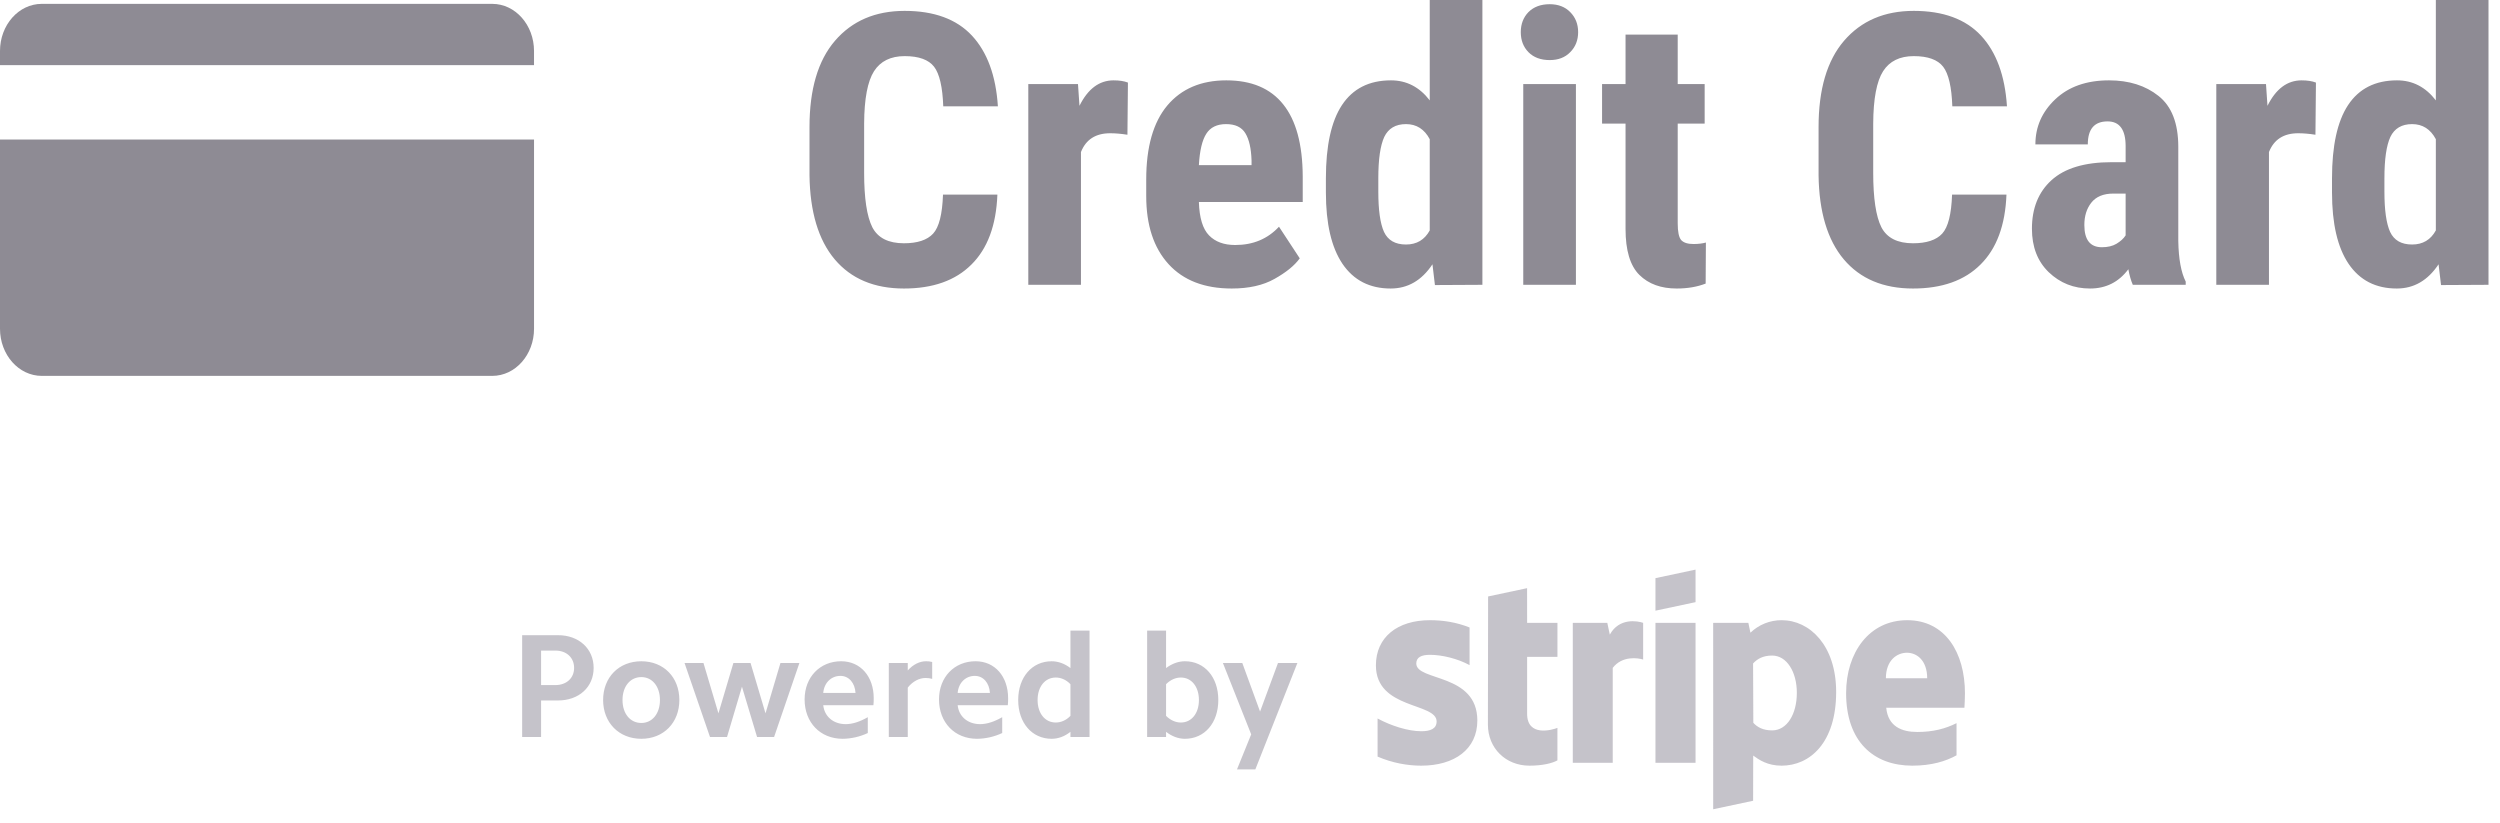
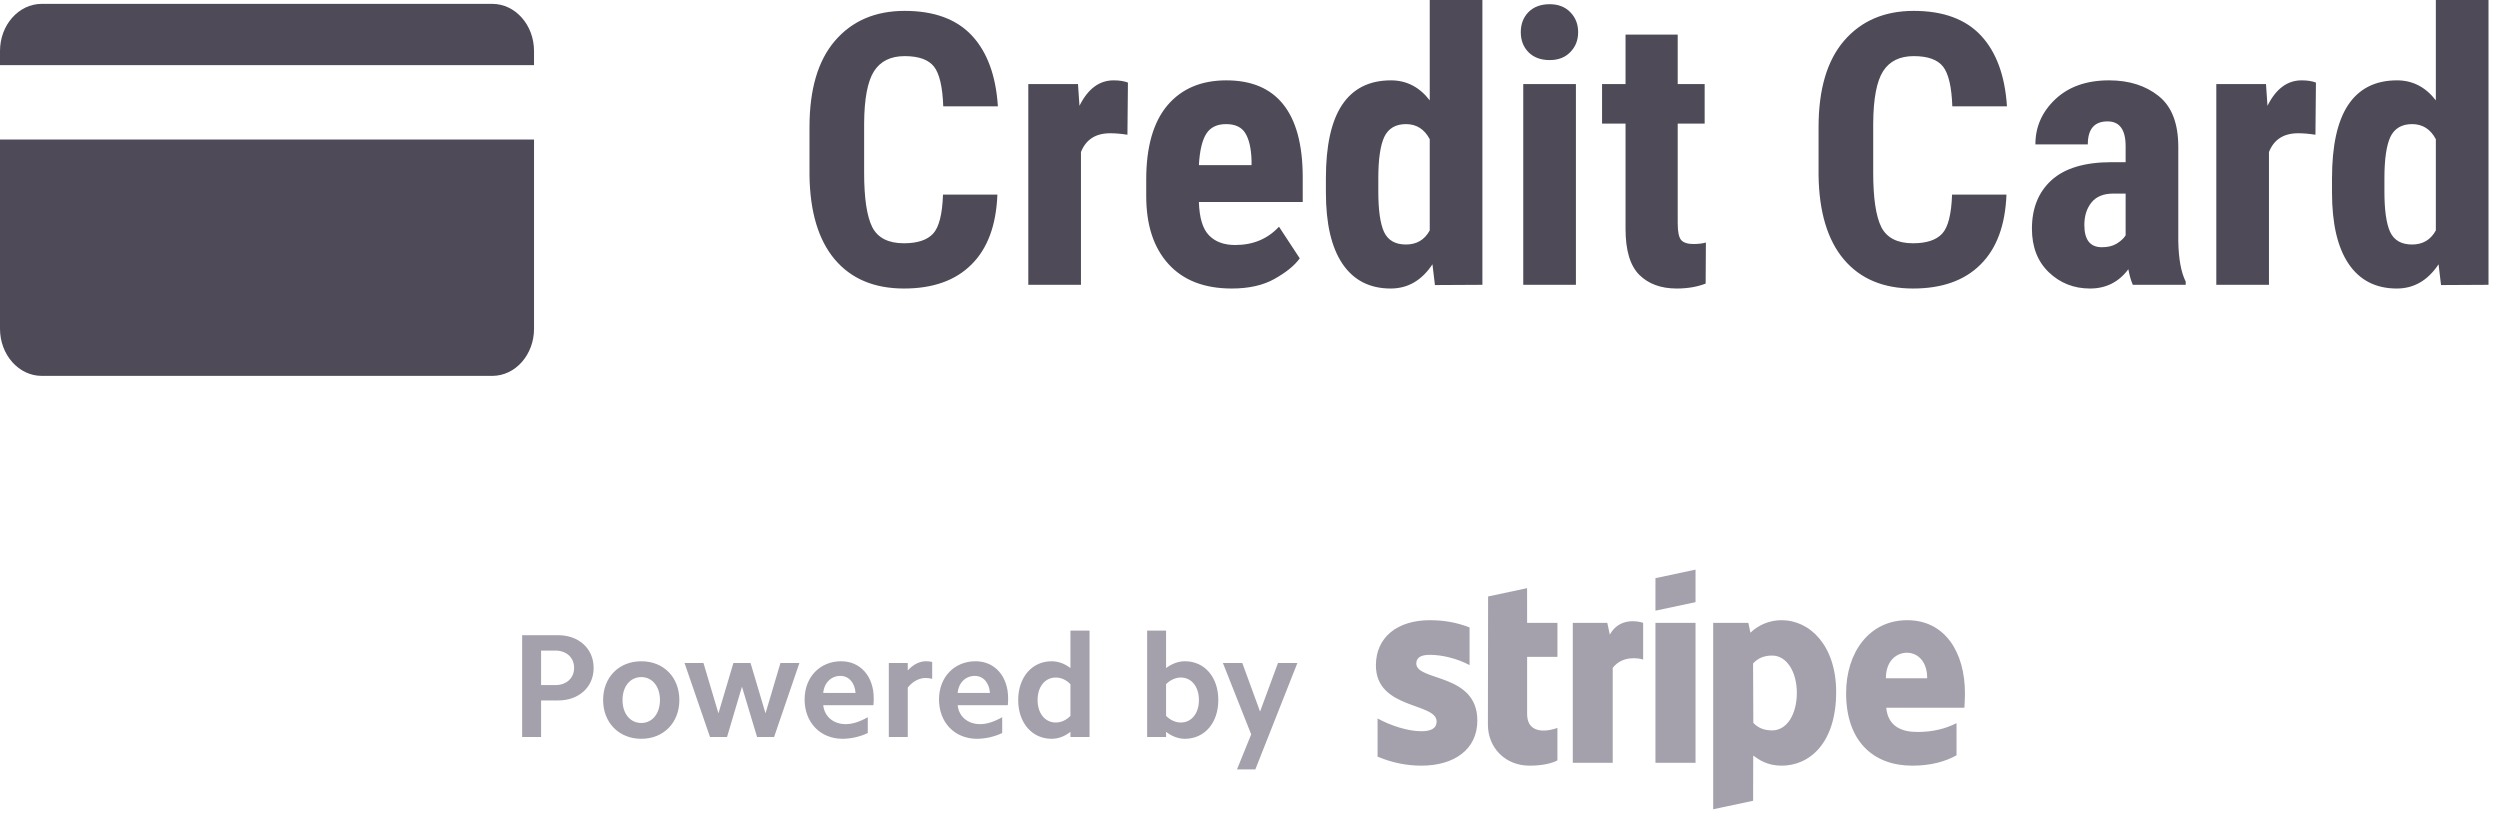
<svg xmlns="http://www.w3.org/2000/svg" width="158" height="52" viewBox="0 0 158 52">
-   <g fill="none" fill-rule="evenodd" opacity=".64">
+   <g fill="none" fill-rule="evenodd">
    <g fill="#A5A1AC">
      <path d="M79.337 48.628h-1.16l.898-2.216-1.787-4.509h1.226l1.122 3.069 1.132-3.069h1.226l-2.657 6.725zm-4.453-1.936c-.402 0-.815-.149-1.188-.44v.328h-1.197v-6.726h1.197v2.367c.373-.28.786-.43 1.188-.43 1.253 0 2.113 1.01 2.113 2.45 0 1.44-.86 2.451-2.113 2.451zm-.253-3.872c-.327 0-.655.14-.935.42v2.003c.28.28.608.42.935.42.674 0 1.141-.58 1.141-1.421 0-.842-.467-1.422-1.14-1.422zm-6.98 3.432c-.364.291-.775.44-1.187.44-1.244 0-2.114-1.01-2.114-2.45 0-1.441.87-2.45 2.114-2.45.412 0 .823.148 1.188.43v-2.368h1.207v6.726h-1.207v-.328zm0-3.011c-.27-.281-.598-.421-.925-.421-.683 0-1.15.58-1.15 1.422s.467 1.421 1.15 1.421c.327 0 .654-.14.926-.42V43.24zm-7.127 1.328c.074.711.636 1.197 1.42 1.197.432 0 .908-.159 1.395-.44v1.002a3.82 3.82 0 0 1-1.59.364c-1.413 0-2.404-1.029-2.404-2.488 0-1.412.972-2.413 2.31-2.413 1.226 0 2.058.964 2.058 2.338 0 .131 0 .28-.019.44h-3.17zm1.085-1.853c-.58 0-1.03.432-1.085 1.077h2.039c-.038-.637-.42-1.077-.954-1.077zm-4.238.74v3.124h-1.198v-4.677h1.198v.468c.337-.375.748-.58 1.15-.58.131 0 .262.009.393.046v1.067a1.573 1.573 0 0 0-.42-.056c-.394 0-.815.215-1.123.608zm-5.342 1.113c.075.711.636 1.197 1.422 1.197.43 0 .907-.159 1.393-.44v1.002a3.827 3.827 0 0 1-1.59.364c-1.412 0-2.403-1.029-2.403-2.488 0-1.412.972-2.413 2.31-2.413 1.225 0 2.058.964 2.058 2.338 0 .131 0 .28-.019.44h-3.17zm1.085-1.853c-.58 0-1.029.432-1.085 1.077h2.04c-.038-.637-.422-1.077-.955-1.077zm-5.267 3.864l-.955-3.18-.944 3.18h-1.076l-1.609-4.677h1.197l.945 3.18.945-3.18h1.085l.945 3.18.944-3.18h1.198l-1.6 4.677h-1.075zm-7.316.112c-1.413 0-2.414-1.02-2.414-2.45 0-1.441 1.001-2.45 2.414-2.45 1.412 0 2.404 1.009 2.404 2.45 0 1.43-.992 2.45-2.404 2.45zm0-3.9c-.702 0-1.188.59-1.188 1.45s.486 1.45 1.188 1.45c.692 0 1.178-.59 1.178-1.45s-.486-1.45-1.178-1.45zm-5.258 1.477h-1.076v2.311H33v-6.436h2.273c1.31 0 2.245.852 2.245 2.068 0 1.216-.935 2.057-2.245 2.057zm-.168-3.152h-.908v2.18h.908c.692 0 1.179-.44 1.179-1.085 0-.655-.487-1.095-1.18-1.095zM124.151 44.73h-4.941c.113 1.183.98 1.531 1.963 1.531 1.002 0 1.791-.211 2.48-.558v2.033c-.686.38-1.592.654-2.798.654-2.459 0-4.181-1.54-4.181-4.583 0-2.57 1.461-4.611 3.862-4.611 2.397 0 3.649 2.04 3.649 4.624 0 .245-.022.774-.034.91zm-3.631-3.477c-.631 0-1.332.477-1.332 1.614h2.61c0-1.136-.658-1.614-1.278-1.614zm-7.932 7.137c-.883 0-1.423-.372-1.785-.638l-.006 2.856-2.523.537-.001-11.781h2.222l.132.623a2.827 2.827 0 0 1 1.977-.791c1.772 0 3.441 1.596 3.441 4.535 0 3.207-1.651 4.66-3.457 4.66zM112 41.431c-.579 0-.942.212-1.205.5l.015 3.75c.245.267.598.48 1.19.48.933 0 1.56-1.016 1.56-2.375 0-1.32-.636-2.355-1.56-2.355zm-7.375-2.067h2.533v8.846h-2.533v-8.846zm0-2.825l2.533-.539v2.056l-2.533.539v-2.056zm-2.701 5.673v5.998H99.4v-8.846h2.182l.158.745c.591-1.086 1.771-.865 2.107-.745v2.32c-.32-.104-1.328-.255-1.924.528zm-5.41 2.895c0 1.487 1.593 1.024 1.915.895v2.054c-.336.185-.945.334-1.77.334-1.498 0-2.623-1.103-2.623-2.597l.012-8.097 2.464-.524.002 2.192h1.916v2.152h-1.916v3.59zm-3.146.43c0 1.817-1.446 2.853-3.545 2.853-.87 0-1.821-.169-2.76-.572v-2.41c.847.46 1.926.806 2.763.806.562 0 .968-.15.968-.618 0-1.204-3.837-.75-3.837-3.544 0-1.787 1.365-2.856 3.412-2.856.836 0 1.672.128 2.508.46v2.379c-.768-.415-1.743-.65-2.51-.65-.529 0-.858.153-.858.547 0 1.136 3.859.595 3.859 3.605z" />
    </g>
    <g fill="#4E4A57">
      <text font-family="RobotoCondensed-Bold, Roboto Condensed" font-size="24" font-style="condensed" font-weight="bold" transform="translate(0 -4)">
        <tspan x="50.096" y="22">Credit Card</tspan>
      </text>
      <g fill-rule="nonzero">
        <path d="M0 20.776c0 1.646 1.182 2.98 2.641 2.98H31.11c1.459 0 2.641-1.333 2.641-2.98V8.818H0v11.958zM31.109.244H2.64C1.182.244 0 1.577 0 3.224v.892h33.75v-.892c0-1.647-1.182-2.98-2.641-2.98z" />
      </g>
    </g>
  </g>
</svg>
